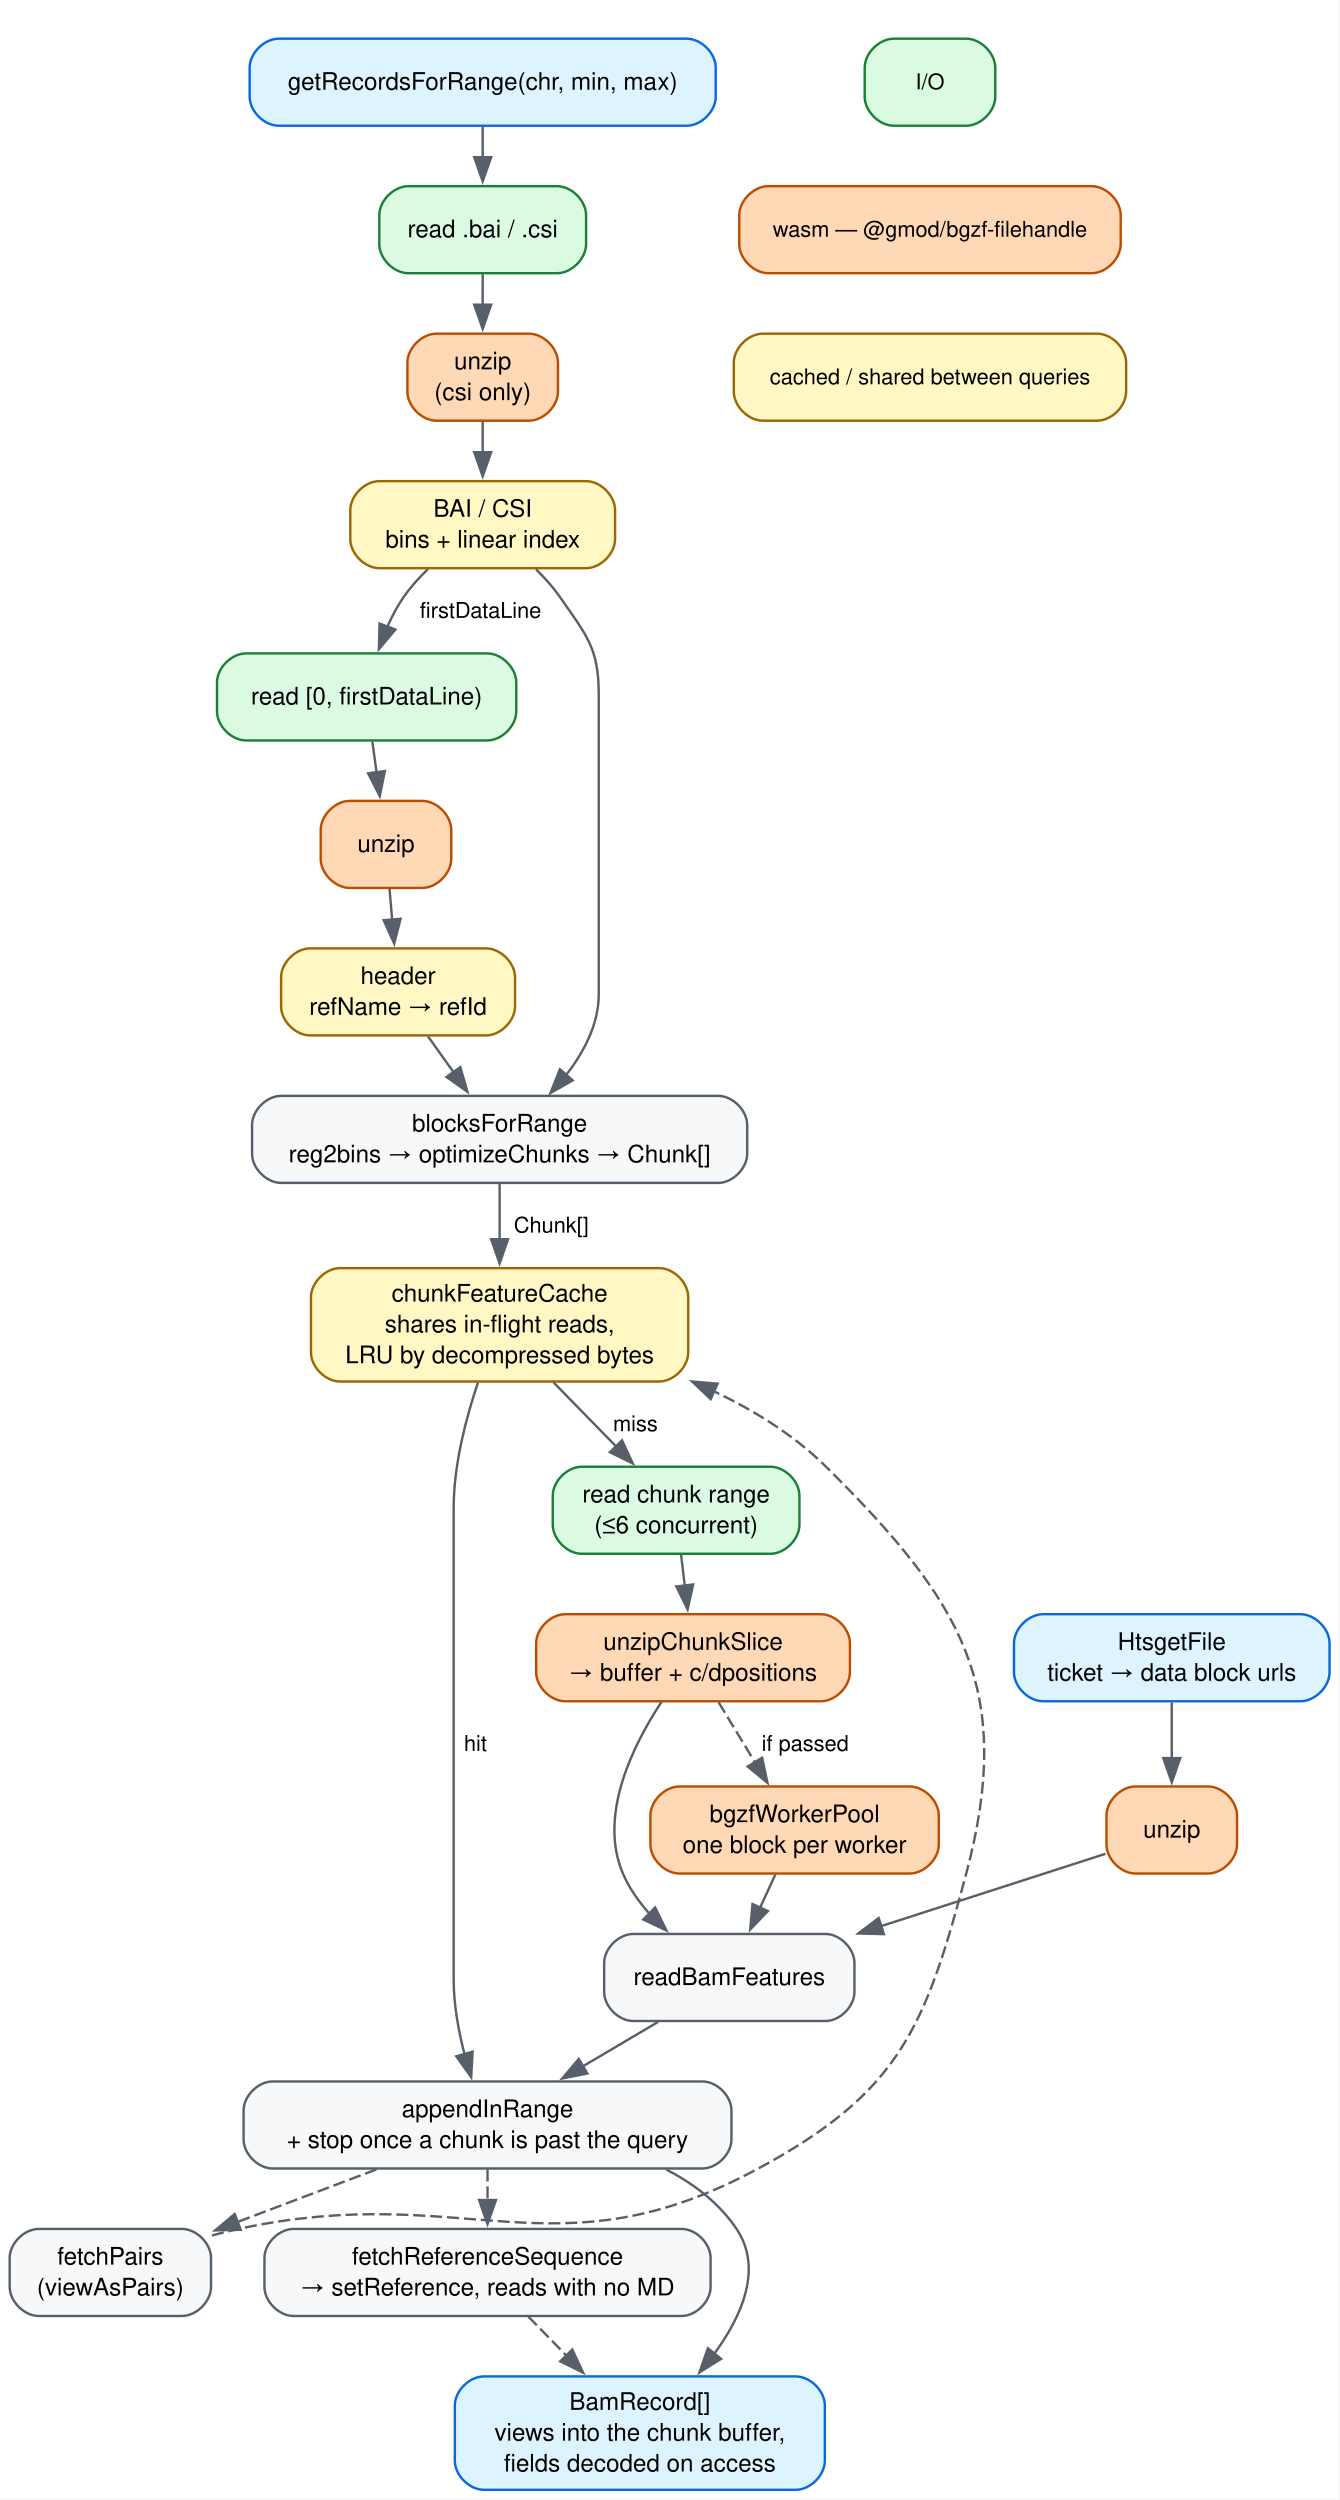
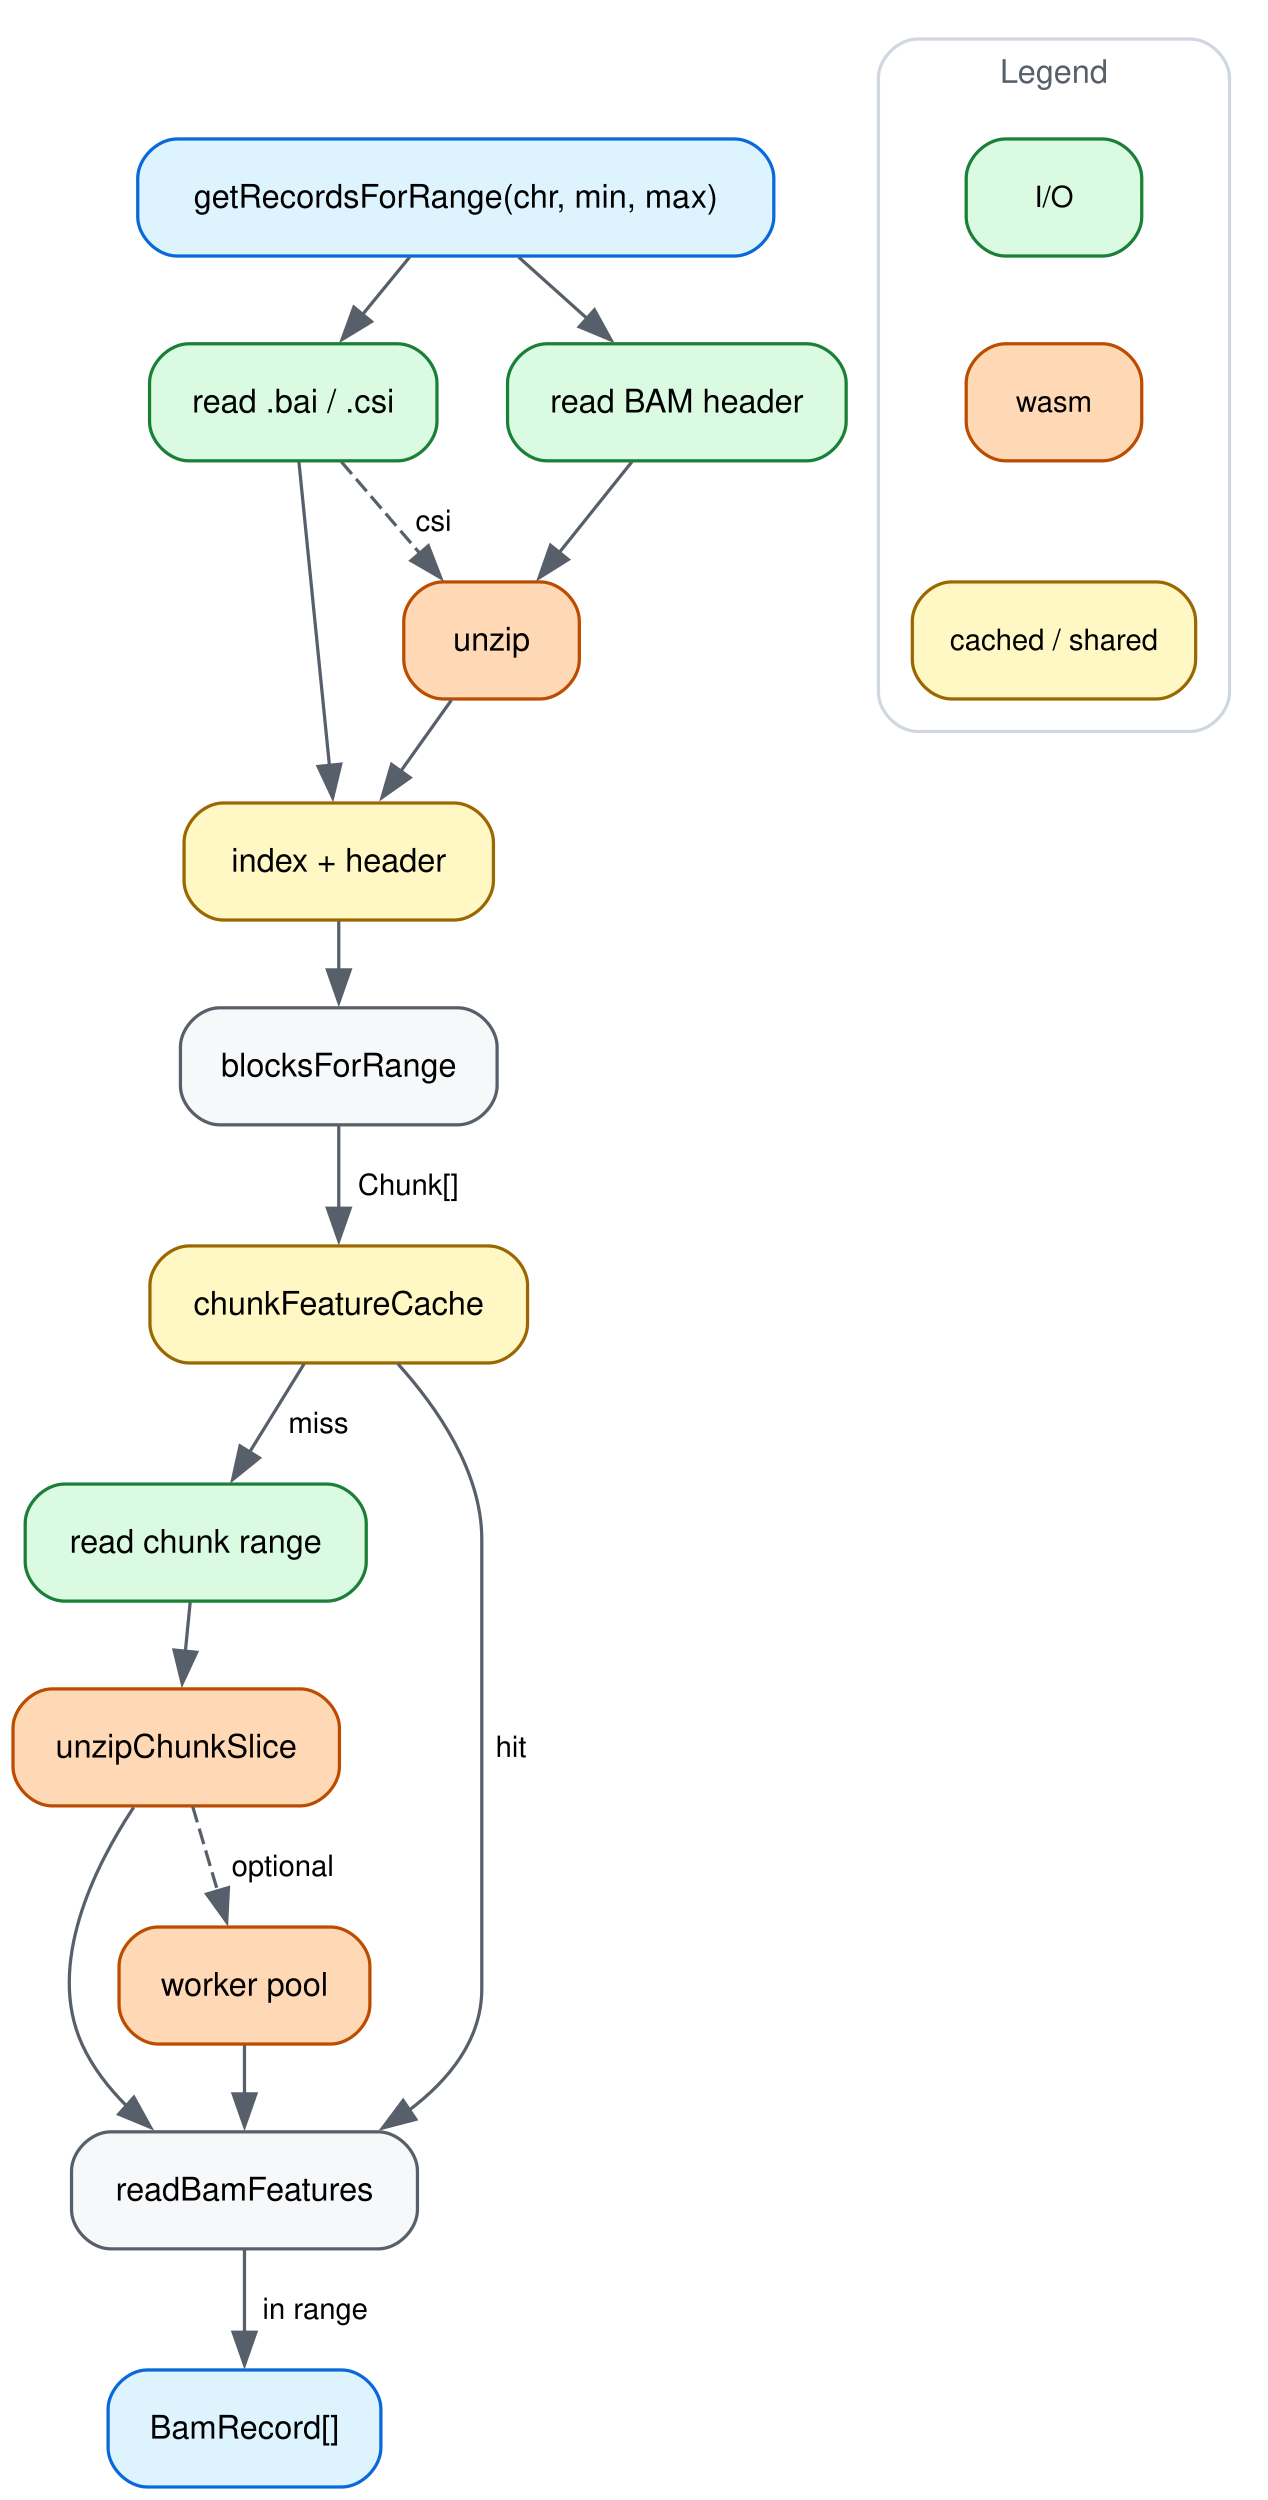
- <svg xmlns="http://www.w3.org/2000/svg" width="554pt" height="1034pt" viewBox="0.00 0.00 554.00 1034.00">
-   <g id="graph0" class="graph" transform="scale(1 1) rotate(0) translate(4 1029.78)">
-     <polygon fill="white" stroke="none" points="-4,4 -4,-1029.78 549.9,-1029.78 549.9,4 -4,4" />
+ <svg xmlns="http://www.w3.org/2000/svg" width="390pt" height="769pt" viewBox="0.00 0.00 390.00 769.00">
+   <g id="graph0" class="graph" transform="scale(1 1) rotate(0) translate(4 765)">
+     <polygon fill="white" stroke="none" points="-4,4 -4,-765 386.2,-765 386.2,4 -4,4" />
    <g id="clust1" class="cluster">
-       <polygon fill="white" stroke="white" points="295.64,-851.78 295.64,-1017.78 465.64,-1017.78 465.64,-851.78 295.64,-851.78" />
+       <path fill="white" stroke="#d0d7de" d="M278.2,-540C278.2,-540 362.2,-540 362.2,-540 368.2,-540 374.2,-546 374.2,-552 374.2,-552 374.2,-741 374.2,-741 374.2,-747 368.2,-753 362.2,-753 362.2,-753 278.2,-753 278.2,-753 272.2,-753 266.2,-747 266.2,-741 266.2,-741 266.2,-552 266.2,-552 266.2,-546 272.2,-540 278.2,-540" />
+       <text xml:space="preserve" text-anchor="middle" x="320.2" y="-739.5" font-family="Helvetica,sans-Serif" font-size="10.00" fill="#57606a">Legend</text>
    </g>
    <g id="node1" class="node">
-       <path fill="#ddf4ff" stroke="#0969da" d="M280.03,-1013.78C280.03,-1013.78 111.25,-1013.78 111.25,-1013.78 105.25,-1013.78 99.25,-1007.78 99.25,-1001.78 99.25,-1001.78 99.25,-989.78 99.25,-989.78 99.25,-983.78 105.25,-977.78 111.25,-977.78 111.25,-977.78 280.03,-977.78 280.03,-977.78 286.03,-977.78 292.03,-983.78 292.03,-989.78 292.03,-989.78 292.03,-1001.78 292.03,-1001.78 292.03,-1007.78 286.03,-1013.78 280.03,-1013.78" />
-       <text xml:space="preserve" text-anchor="middle" x="195.64" y="-992.65" font-family="Helvetica,sans-Serif" font-size="10.00">getRecordsForRange(chr, min, max)</text>
+       <path fill="#ddf4ff" stroke="#0969da" d="M222.03,-722.25C222.03,-722.25 50.38,-722.25 50.38,-722.25 44.38,-722.25 38.37,-716.25 38.37,-710.25 38.37,-710.25 38.37,-698.25 38.37,-698.25 38.37,-692.25 44.37,-686.25 50.37,-686.25 50.37,-686.25 222.03,-686.25 222.03,-686.25 228.03,-686.25 234.03,-692.25 234.03,-698.25 234.03,-698.25 234.03,-710.25 234.03,-710.25 234.03,-716.25 228.03,-722.25 222.03,-722.25" />
+       <text xml:space="preserve" text-anchor="middle" x="136.2" y="-701.12" font-family="Helvetica,sans-Serif" font-size="10.00">getRecordsForRange(chr, min, max)</text>
+     </g>
+     <g id="node2" class="node">
+       <path fill="#dafbe1" stroke="#1a7f37" d="M118.41,-659.25C118.41,-659.25 54,-659.25 54,-659.25 48,-659.25 42,-653.25 42,-647.25 42,-647.25 42,-635.25 42,-635.25 42,-629.25 48,-623.25 54,-623.25 54,-623.25 118.41,-623.25 118.41,-623.25 124.41,-623.25 130.41,-629.25 130.41,-635.25 130.41,-635.25 130.41,-647.25 130.41,-647.25 130.41,-653.25 124.41,-659.25 118.41,-659.25" />
+       <text xml:space="preserve" text-anchor="middle" x="86.2" y="-638.12" font-family="Helvetica,sans-Serif" font-size="10.00">read .bai / .csi</text>
+     </g>
+     <g id="edge1" class="edge">
+       <path fill="none" stroke="#57606a" d="M122.01,-685.93C117.43,-680.35 112.26,-674.03 107.29,-667.97" />
+       <polygon fill="#57606a" stroke="#57606a" points="110.27,-666.08 101.22,-660.57 104.85,-670.52 110.27,-666.08" />
+     </g>
+     <g id="node3" class="node">
+       <path fill="#dafbe1" stroke="#1a7f37" d="M244.28,-659.25C244.28,-659.25 164.12,-659.25 164.12,-659.25 158.12,-659.25 152.12,-653.25 152.12,-647.25 152.12,-647.25 152.12,-635.25 152.12,-635.25 152.12,-629.25 158.12,-623.25 164.12,-623.25 164.12,-623.25 244.28,-623.25 244.28,-623.25 250.28,-623.25 256.28,-629.25 256.28,-635.25 256.28,-635.25 256.28,-647.25 256.28,-647.25 256.28,-653.25 250.28,-659.25 244.28,-659.25" />
+       <text xml:space="preserve" text-anchor="middle" x="204.2" y="-638.12" font-family="Helvetica,sans-Serif" font-size="10.00">read BAM header</text>
+     </g>
+     <g id="edge4" class="edge">
+       <path fill="none" stroke="#57606a" d="M155.51,-685.93C162.17,-679.96 169.76,-673.15 176.94,-666.71" />
+       <polygon fill="#57606a" stroke="#57606a" points="178.85,-669.69 183.96,-660.41 174.18,-664.48 178.85,-669.69" />
    </g>
    <g id="node4" class="node">
-       <path fill="#dafbe1" stroke="#1a7f37" d="M226.4,-952.78C226.4,-952.78 164.88,-952.78 164.88,-952.78 158.88,-952.78 152.88,-946.78 152.88,-940.78 152.88,-940.78 152.88,-928.78 152.88,-928.78 152.88,-922.78 158.88,-916.78 164.88,-916.78 164.88,-916.78 226.4,-916.78 226.4,-916.78 232.4,-916.78 238.4,-922.78 238.4,-928.78 238.4,-928.78 238.4,-940.78 238.4,-940.78 238.4,-946.78 232.4,-952.78 226.4,-952.78" />
-       <text xml:space="preserve" text-anchor="middle" x="195.64" y="-931.65" font-family="Helvetica,sans-Serif" font-size="10.00">read .bai / .csi</text>
+       <path fill="#ffd8b5" stroke="#bc4c00" d="M162.2,-586C162.2,-586 132.2,-586 132.2,-586 126.2,-586 120.2,-580 120.2,-574 120.2,-574 120.2,-562 120.2,-562 120.2,-556 126.2,-550 132.2,-550 132.2,-550 162.2,-550 162.2,-550 168.2,-550 174.2,-556 174.2,-562 174.2,-562 174.2,-574 174.2,-574 174.2,-580 168.2,-586 162.2,-586" />
+       <text xml:space="preserve" text-anchor="middle" x="147.2" y="-564.88" font-family="Helvetica,sans-Serif" font-size="10.00">unzip</text>
    </g>
-     <g id="edge1" class="edge">
-       <path fill="none" stroke="#57606a" d="M195.64,-977.4C195.64,-973.35 195.64,-968.94 195.64,-964.55" />
-       <polygon fill="#57606a" stroke="#57606a" points="199.14,-964.76 195.64,-954.76 192.14,-964.76 199.14,-964.76" />
+     <g id="edge3" class="edge">
+       <path fill="none" stroke="#57606a" stroke-dasharray="5,2" d="M100.97,-623C108.24,-614.51 117.15,-604.11 125.2,-594.7" />
+       <polygon fill="#57606a" stroke="#57606a" points="127.75,-597.11 131.59,-587.24 122.43,-592.56 127.75,-597.11" />
+       <text xml:space="preserve" text-anchor="middle" x="129.36" y="-601.7" font-family="Helvetica,sans-Serif" font-size="9.00"> csi </text>
    </g>
-     <g id="node2" class="node">
-       <path fill="#ddf4ff" stroke="#0969da" d="M325.15,-46.89C325.15,-46.89 196.12,-46.89 196.12,-46.89 190.12,-46.89 184.12,-40.89 184.12,-34.89 184.12,-34.89 184.12,-12 184.12,-12 184.12,-6 190.12,0 196.12,0 196.12,0 325.15,0 325.15,0 331.15,0 337.15,-6 337.15,-12 337.15,-12 337.15,-34.89 337.15,-34.89 337.15,-40.89 331.15,-46.89 325.15,-46.89" />
-       <text xml:space="preserve" text-anchor="middle" x="260.64" y="-33.07" font-family="Helvetica,sans-Serif" font-size="10.00">BamRecord[]</text>
-       <text xml:space="preserve" text-anchor="middle" x="260.64" y="-20.32" font-family="Helvetica,sans-Serif" font-size="10.00">views into the chunk buffer,</text>
-       <text xml:space="preserve" text-anchor="middle" x="260.64" y="-7.57" font-family="Helvetica,sans-Serif" font-size="10.00">fields decoded on access</text>
+     <g id="node5" class="node">
+       <path fill="#fff8c5" stroke="#9a6700" d="M135.78,-518C135.78,-518 64.62,-518 64.62,-518 58.62,-518 52.62,-512 52.62,-506 52.62,-506 52.62,-494 52.62,-494 52.62,-488 58.62,-482 64.62,-482 64.62,-482 135.78,-482 135.78,-482 141.78,-482 147.78,-488 147.78,-494 147.78,-494 147.78,-506 147.78,-506 147.78,-512 141.78,-518 135.78,-518" />
+       <text xml:space="preserve" text-anchor="middle" x="100.2" y="-496.88" font-family="Helvetica,sans-Serif" font-size="10.00">index + header</text>
    </g>
-     <g id="node3" class="node">
-       <path fill="#ddf4ff" stroke="#0969da" d="M533.9,-362.14C533.9,-362.14 427.38,-362.14 427.38,-362.14 421.38,-362.14 415.38,-356.14 415.38,-350.14 415.38,-350.14 415.38,-338.14 415.38,-338.14 415.38,-332.14 421.38,-326.14 427.38,-326.14 427.38,-326.14 533.9,-326.14 533.9,-326.14 539.9,-326.14 545.9,-332.14 545.9,-338.14 545.9,-338.14 545.9,-350.14 545.9,-350.14 545.9,-356.14 539.9,-362.14 533.9,-362.14" />
-       <text xml:space="preserve" text-anchor="middle" x="480.64" y="-347.39" font-family="Helvetica,sans-Serif" font-size="10.00">HtsgetFile</text>
-       <text xml:space="preserve" text-anchor="middle" x="480.64" y="-334.64" font-family="Helvetica,sans-Serif" font-size="10.00">ticket → data block urls</text>
+     <g id="edge2" class="edge">
+       <path fill="none" stroke="#57606a" d="M87.95,-622.9C90.3,-599.52 94.51,-557.64 97.33,-529.58" />
+       <polygon fill="#57606a" stroke="#57606a" points="100.81,-529.94 98.33,-519.64 93.85,-529.24 100.81,-529.94" />
+     </g>
+     <g id="edge5" class="edge">
+       <path fill="none" stroke="#57606a" d="M190.41,-623C183.69,-614.6 175.46,-604.32 168,-594.99" />
+       <polygon fill="#57606a" stroke="#57606a" points="170.8,-592.89 161.82,-587.27 165.34,-597.27 170.8,-592.89" />
+     </g>
+     <g id="edge6" class="edge">
+       <path fill="none" stroke="#57606a" d="M134.86,-549.66C130.04,-542.89 124.4,-534.98 119.1,-527.53" />
+       <polygon fill="#57606a" stroke="#57606a" points="122.16,-525.8 113.51,-519.69 116.46,-529.86 122.16,-525.8" />
+     </g>
+     <g id="node6" class="node">
+       <path fill="#f6f8fa" stroke="#57606a" d="M136.91,-455C136.91,-455 63.5,-455 63.5,-455 57.5,-455 51.5,-449 51.5,-443 51.5,-443 51.5,-431 51.5,-431 51.5,-425 57.5,-419 63.5,-419 63.5,-419 136.91,-419 136.91,-419 142.91,-419 148.91,-425 148.91,-431 148.91,-431 148.91,-443 148.91,-443 148.91,-449 142.91,-455 136.91,-455" />
+       <text xml:space="preserve" text-anchor="middle" x="100.2" y="-433.88" font-family="Helvetica,sans-Serif" font-size="10.00">blocksForRange</text>
+     </g>
+     <g id="edge7" class="edge">
+       <path fill="none" stroke="#57606a" d="M100.2,-481.68C100.2,-476.88 100.2,-471.53 100.2,-466.27" />
+       <polygon fill="#57606a" stroke="#57606a" points="103.71,-466.66 100.21,-456.66 96.71,-466.66 103.71,-466.66" />
+     </g>
+     <g id="node7" class="node">
+       <path fill="#fff8c5" stroke="#9a6700" d="M146.28,-381.75C146.28,-381.75 54.12,-381.75 54.12,-381.75 48.12,-381.75 42.12,-375.75 42.12,-369.75 42.12,-369.75 42.12,-357.75 42.12,-357.75 42.12,-351.75 48.12,-345.75 54.12,-345.75 54.12,-345.75 146.28,-345.75 146.28,-345.75 152.28,-345.75 158.28,-351.75 158.28,-357.75 158.28,-357.75 158.28,-369.75 158.28,-369.75 158.28,-375.75 152.28,-381.75 146.28,-381.75" />
+       <text xml:space="preserve" text-anchor="middle" x="100.2" y="-360.62" font-family="Helvetica,sans-Serif" font-size="10.00">chunkFeatureCache</text>
+     </g>
+     <g id="edge8" class="edge">
+       <path fill="none" stroke="#57606a" d="M100.2,-418.75C100.2,-411.05 100.2,-401.77 100.2,-393.09" />
+       <polygon fill="#57606a" stroke="#57606a" points="103.71,-393.35 100.21,-383.35 96.71,-393.35 103.71,-393.35" />
+       <text xml:space="preserve" text-anchor="middle" x="121.58" y="-397.45" font-family="Helvetica,sans-Serif" font-size="9.00"> Chunk[] </text>
+     </g>
+     <g id="node8" class="node">
+       <path fill="#dafbe1" stroke="#1a7f37" d="M96.66,-308.5C96.66,-308.5 15.75,-308.5 15.75,-308.5 9.75,-308.5 3.75,-302.5 3.75,-296.5 3.75,-296.5 3.75,-284.5 3.75,-284.5 3.75,-278.5 9.75,-272.5 15.75,-272.5 15.75,-272.5 96.66,-272.5 96.66,-272.5 102.66,-272.5 108.66,-278.5 108.66,-284.5 108.66,-284.5 108.66,-296.5 108.66,-296.5 108.66,-302.5 102.66,-308.5 96.66,-308.5" />
+       <text xml:space="preserve" text-anchor="middle" x="56.2" y="-287.38" font-family="Helvetica,sans-Serif" font-size="10.00">read chunk range</text>
+     </g>
+     <g id="edge9" class="edge">
+       <path fill="none" stroke="#57606a" d="M89.55,-345.5C84.53,-337.36 78.41,-327.46 72.8,-318.37" />
+       <polygon fill="#57606a" stroke="#57606a" points="75.79,-316.55 67.55,-309.88 69.83,-320.22 75.79,-316.55" />
+       <text xml:space="preserve" text-anchor="middle" x="93.96" y="-324.2" font-family="Helvetica,sans-Serif" font-size="9.00"> miss </text>
+     </g>
+     <g id="node11" class="node">
+       <path fill="#f6f8fa" stroke="#57606a" d="M112.41,-109.25C112.41,-109.25 30,-109.25 30,-109.25 24,-109.25 18,-103.25 18,-97.25 18,-97.25 18,-85.25 18,-85.25 18,-79.25 24,-73.25 30,-73.25 30,-73.25 112.41,-73.25 112.41,-73.25 118.41,-73.25 124.41,-79.25 124.41,-85.25 124.41,-85.25 124.41,-97.25 124.41,-97.25 124.41,-103.25 118.41,-109.25 112.41,-109.25" />
+       <text xml:space="preserve" text-anchor="middle" x="71.2" y="-88.12" font-family="Helvetica,sans-Serif" font-size="10.00">readBamFeatures</text>
+     </g>
+     <g id="edge14" class="edge">
+       <path fill="none" stroke="#57606a" d="M118.36,-345.51C130.48,-332.09 144.2,-312.29 144.2,-291.5 144.2,-291.5 144.2,-291.5 144.2,-153.25 144.2,-137.7 134.33,-125.34 121.85,-115.92" />
+       <polygon fill="#57606a" stroke="#57606a" points="123.91,-113.09 113.66,-110.42 120.01,-118.9 123.91,-113.09" />
+       <text xml:space="preserve" text-anchor="middle" x="153.2" y="-224.57" font-family="Helvetica,sans-Serif" font-size="9.00"> hit </text>
    </g>
    <g id="node9" class="node">
-       <path fill="#ffd8b5" stroke="#bc4c00" d="M495.64,-290.89C495.64,-290.89 465.64,-290.89 465.64,-290.89 459.64,-290.89 453.64,-284.89 453.64,-278.89 453.64,-278.89 453.64,-266.89 453.64,-266.89 453.64,-260.89 459.64,-254.89 465.64,-254.89 465.64,-254.89 495.64,-254.89 495.64,-254.89 501.64,-254.89 507.64,-260.89 507.64,-266.89 507.64,-266.89 507.64,-278.89 507.64,-278.89 507.64,-284.89 501.64,-290.89 495.64,-290.89" />
-       <text xml:space="preserve" text-anchor="middle" x="480.64" y="-269.76" font-family="Helvetica,sans-Serif" font-size="10.00">unzip</text>
+       <path fill="#ffd8b5" stroke="#bc4c00" d="M88.41,-245.5C88.41,-245.5 12,-245.5 12,-245.5 6,-245.5 0,-239.5 0,-233.5 0,-233.5 0,-221.5 0,-221.5 0,-215.5 6,-209.5 12,-209.5 12,-209.5 88.41,-209.5 88.41,-209.5 94.41,-209.5 100.41,-215.5 100.41,-221.5 100.41,-221.5 100.41,-233.5 100.41,-233.5 100.41,-239.5 94.41,-245.5 88.41,-245.5" />
+       <text xml:space="preserve" text-anchor="middle" x="50.2" y="-224.38" font-family="Helvetica,sans-Serif" font-size="10.00">unzipChunkSlice</text>
+     </g>
+     <g id="edge10" class="edge">
+       <path fill="none" stroke="#57606a" d="M54.5,-272.18C54.03,-267.38 53.5,-262.03 52.99,-256.77" />
+       <polygon fill="#57606a" stroke="#57606a" points="56.5,-256.76 52.04,-247.16 49.54,-257.45 56.5,-256.76" />
+     </g>
+     <g id="node10" class="node">
+       <path fill="#ffd8b5" stroke="#bc4c00" d="M97.78,-172.25C97.78,-172.25 44.62,-172.25 44.62,-172.25 38.62,-172.25 32.62,-166.25 32.62,-160.25 32.62,-160.25 32.62,-148.25 32.62,-148.25 32.62,-142.25 38.62,-136.25 44.62,-136.25 44.62,-136.25 97.78,-136.25 97.78,-136.25 103.78,-136.25 109.78,-142.25 109.78,-148.25 109.78,-148.25 109.78,-160.25 109.78,-160.25 109.78,-166.25 103.78,-172.25 97.78,-172.25" />
+       <text xml:space="preserve" text-anchor="middle" x="71.2" y="-151.12" font-family="Helvetica,sans-Serif" font-size="10.00">worker pool</text>
+     </g>
+     <g id="edge11" class="edge">
+       <path fill="none" stroke="#57606a" stroke-dasharray="5,2" d="M55.29,-209.25C57.58,-201.46 60.36,-192.06 62.94,-183.3" />
+       <polygon fill="#57606a" stroke="#57606a" points="66.27,-184.37 65.74,-173.79 59.56,-182.39 66.27,-184.37" />
+       <text xml:space="preserve" text-anchor="middle" x="82.96" y="-187.95" font-family="Helvetica,sans-Serif" font-size="9.00"> optional </text>
+     </g>
+     <g id="edge12" class="edge">
+       <path fill="none" stroke="#57606a" d="M37.13,-209.1C24.93,-190.6 10.15,-160.69 21.2,-136.25 24.41,-129.17 29.37,-122.78 34.95,-117.2" />
+       <polygon fill="#57606a" stroke="#57606a" points="37.18,-119.9 42.31,-110.62 32.52,-114.67 37.18,-119.9" />
+     </g>
+     <g id="edge13" class="edge">
+       <path fill="none" stroke="#57606a" d="M71.2,-135.93C71.2,-131.13 71.2,-125.78 71.2,-120.52" />
+       <polygon fill="#57606a" stroke="#57606a" points="74.71,-120.91 71.21,-110.91 67.71,-120.91 74.71,-120.91" />
+     </g>
+     <g id="node12" class="node">
+       <path fill="#ddf4ff" stroke="#0969da" d="M101.16,-36C101.16,-36 41.25,-36 41.25,-36 35.25,-36 29.25,-30 29.25,-24 29.25,-24 29.25,-12 29.25,-12 29.25,-6 35.25,0 41.25,0 41.25,0 101.16,0 101.16,0 107.16,0 113.16,-6 113.16,-12 113.16,-12 113.16,-24 113.16,-24 113.16,-30 107.16,-36 101.16,-36" />
+       <text xml:space="preserve" text-anchor="middle" x="71.2" y="-14.88" font-family="Helvetica,sans-Serif" font-size="10.00">BamRecord[]</text>
    </g>
    <g id="edge15" class="edge">
-       <path fill="none" stroke="#57606a" d="M480.64,-325.67C480.64,-318.64 480.64,-310.36 480.64,-302.5" />
-       <polygon fill="#57606a" stroke="#57606a" points="484.14,-302.63 480.64,-292.63 477.14,-302.63 484.14,-302.63" />
-     </g>
-     <g id="node7" class="node">
-       <path fill="#ffd8b5" stroke="#bc4c00" d="M214.78,-891.78C214.78,-891.78 176.5,-891.78 176.5,-891.78 170.5,-891.78 164.5,-885.78 164.5,-879.78 164.5,-879.78 164.5,-867.78 164.5,-867.78 164.5,-861.78 170.5,-855.78 176.5,-855.78 176.5,-855.78 214.78,-855.78 214.78,-855.78 220.78,-855.78 226.78,-861.78 226.78,-867.78 226.78,-867.78 226.78,-879.78 226.78,-879.78 226.78,-885.78 220.78,-891.78 214.78,-891.78" />
-       <text xml:space="preserve" text-anchor="middle" x="195.64" y="-877.03" font-family="Helvetica,sans-Serif" font-size="10.00">unzip</text>
-       <text xml:space="preserve" text-anchor="middle" x="195.64" y="-864.28" font-family="Helvetica,sans-Serif" font-size="10.00">(csi only)</text>
-     </g>
-     <g id="edge2" class="edge">
-       <path fill="none" stroke="#57606a" d="M195.64,-916.4C195.64,-912.35 195.64,-907.94 195.64,-903.55" />
-       <polygon fill="#57606a" stroke="#57606a" points="199.14,-903.76 195.64,-893.76 192.14,-903.76 199.14,-903.76" />
-     </g>
-     <g id="node5" class="node">
-       <path fill="#dafbe1" stroke="#1a7f37" d="M197.53,-759.53C197.53,-759.53 97.75,-759.53 97.75,-759.53 91.75,-759.53 85.75,-753.53 85.75,-747.53 85.75,-747.53 85.75,-735.53 85.75,-735.53 85.75,-729.53 91.75,-723.53 97.75,-723.53 97.75,-723.53 197.53,-723.53 197.53,-723.53 203.53,-723.53 209.53,-729.53 209.53,-735.53 209.53,-735.53 209.53,-747.53 209.53,-747.53 209.53,-753.53 203.53,-759.53 197.53,-759.53" />
-       <text xml:space="preserve" text-anchor="middle" x="147.64" y="-738.4" font-family="Helvetica,sans-Serif" font-size="10.00">read [0, firstDataLine)</text>
-     </g>
-     <g id="node8" class="node">
-       <path fill="#ffd8b5" stroke="#bc4c00" d="M170.64,-698.53C170.64,-698.53 140.64,-698.53 140.64,-698.53 134.64,-698.53 128.64,-692.53 128.64,-686.53 128.64,-686.53 128.64,-674.53 128.64,-674.53 128.64,-668.53 134.64,-662.53 140.64,-662.53 140.64,-662.53 170.64,-662.53 170.64,-662.53 176.64,-662.53 182.64,-668.53 182.64,-674.53 182.64,-674.53 182.64,-686.53 182.64,-686.53 182.64,-692.53 176.64,-698.53 170.64,-698.53" />
-       <text xml:space="preserve" text-anchor="middle" x="155.64" y="-677.4" font-family="Helvetica,sans-Serif" font-size="10.00">unzip</text>
-     </g>
-     <g id="edge5" class="edge">
-       <path fill="none" stroke="#57606a" d="M150,-723.15C150.55,-719.1 151.14,-714.69 151.74,-710.3" />
-       <polygon fill="#57606a" stroke="#57606a" points="155.19,-710.87 153.07,-700.49 148.26,-709.93 155.19,-710.87" />
-     </g>
-     <g id="node6" class="node">
-       <path fill="#dafbe1" stroke="#1a7f37" d="M314.65,-423.14C314.65,-423.14 236.62,-423.14 236.62,-423.14 230.62,-423.14 224.62,-417.14 224.62,-411.14 224.62,-411.14 224.62,-399.14 224.62,-399.14 224.62,-393.14 230.62,-387.14 236.62,-387.14 236.62,-387.14 314.65,-387.14 314.65,-387.14 320.65,-387.14 326.65,-393.14 326.65,-399.14 326.65,-399.14 326.65,-411.14 326.65,-411.14 326.65,-417.14 320.65,-423.14 314.65,-423.14" />
-       <text xml:space="preserve" text-anchor="middle" x="275.64" y="-408.39" font-family="Helvetica,sans-Serif" font-size="10.00">read chunk range</text>
-       <text xml:space="preserve" text-anchor="middle" x="275.64" y="-395.64" font-family="Helvetica,sans-Serif" font-size="10.00">(≤6 concurrent)</text>
-     </g>
-     <g id="node10" class="node">
-       <path fill="#ffd8b5" stroke="#bc4c00" d="M335.53,-362.14C335.53,-362.14 229.75,-362.14 229.75,-362.14 223.75,-362.14 217.75,-356.14 217.75,-350.14 217.75,-350.14 217.75,-338.14 217.75,-338.14 217.75,-332.14 223.75,-326.14 229.75,-326.14 229.75,-326.14 335.53,-326.14 335.53,-326.14 341.53,-326.14 347.53,-332.14 347.53,-338.14 347.53,-338.14 347.53,-350.14 347.53,-350.14 347.53,-356.14 341.53,-362.14 335.53,-362.14" />
-       <text xml:space="preserve" text-anchor="middle" x="282.64" y="-347.39" font-family="Helvetica,sans-Serif" font-size="10.00">unzipChunkSlice</text>
-       <text xml:space="preserve" text-anchor="middle" x="282.64" y="-334.64" font-family="Helvetica,sans-Serif" font-size="10.00">→ buffer + c/dpositions</text>
-     </g>
-     <g id="edge11" class="edge">
-       <path fill="none" stroke="#57606a" d="M277.7,-386.76C278.18,-382.71 278.71,-378.3 279.23,-373.91" />
-       <polygon fill="#57606a" stroke="#57606a" points="282.69,-374.45 280.39,-364.11 275.74,-373.62 282.69,-374.45" />
-     </g>
-     <g id="node12" class="node">
-       <path fill="#fff8c5" stroke="#9a6700" d="M238.4,-830.78C238.4,-830.78 152.88,-830.78 152.88,-830.78 146.88,-830.78 140.88,-824.78 140.88,-818.78 140.88,-818.78 140.88,-806.78 140.88,-806.78 140.88,-800.78 146.88,-794.78 152.88,-794.78 152.88,-794.78 238.4,-794.78 238.4,-794.78 244.4,-794.78 250.4,-800.78 250.4,-806.78 250.4,-806.78 250.4,-818.78 250.4,-818.78 250.4,-824.78 244.4,-830.78 238.4,-830.78" />
-       <text xml:space="preserve" text-anchor="middle" x="195.64" y="-816.03" font-family="Helvetica,sans-Serif" font-size="10.00">BAI / CSI</text>
-       <text xml:space="preserve" text-anchor="middle" x="195.64" y="-803.28" font-family="Helvetica,sans-Serif" font-size="10.00">bins + linear index</text>
-     </g>
-     <g id="edge3" class="edge">
-       <path fill="none" stroke="#57606a" d="M195.64,-855.4C195.64,-851.35 195.64,-846.94 195.64,-842.55" />
-       <polygon fill="#57606a" stroke="#57606a" points="199.14,-842.76 195.64,-832.76 192.14,-842.76 199.14,-842.76" />
+       <path fill="none" stroke="#57606a" d="M71.2,-73C71.2,-65.3 71.2,-56.02 71.2,-47.34" />
+       <polygon fill="#57606a" stroke="#57606a" points="74.71,-47.6 71.21,-37.6 67.71,-47.6 74.71,-47.6" />
+       <text xml:space="preserve" text-anchor="middle" x="92.95" y="-51.7" font-family="Helvetica,sans-Serif" font-size="9.00"> in range </text>
    </g>
    <g id="node13" class="node">
-       <path fill="#fff8c5" stroke="#9a6700" d="M197.03,-637.53C197.03,-637.53 124.25,-637.53 124.25,-637.53 118.25,-637.53 112.25,-631.53 112.25,-625.53 112.25,-625.53 112.25,-613.53 112.25,-613.53 112.25,-607.53 118.25,-601.53 124.25,-601.53 124.25,-601.53 197.03,-601.53 197.03,-601.53 203.03,-601.53 209.03,-607.53 209.03,-613.53 209.03,-613.53 209.03,-625.53 209.03,-625.53 209.03,-631.53 203.03,-637.53 197.03,-637.53" />
-       <text xml:space="preserve" text-anchor="middle" x="160.64" y="-622.78" font-family="Helvetica,sans-Serif" font-size="10.00">header</text>
-       <text xml:space="preserve" text-anchor="middle" x="160.64" y="-610.03" font-family="Helvetica,sans-Serif" font-size="10.00">refName → refId</text>
+       <path fill="#dafbe1" stroke="#1a7f37" d="M335.2,-722.25C335.2,-722.25 305.2,-722.25 305.2,-722.25 299.2,-722.25 293.2,-716.25 293.2,-710.25 293.2,-710.25 293.2,-698.25 293.2,-698.25 293.2,-692.25 299.2,-686.25 305.2,-686.25 305.2,-686.25 335.2,-686.25 335.2,-686.25 341.2,-686.25 347.2,-692.25 347.2,-698.25 347.2,-698.25 347.2,-710.25 347.2,-710.25 347.2,-716.25 341.2,-722.25 335.2,-722.25" />
+       <text xml:space="preserve" text-anchor="middle" x="320.2" y="-701.33" font-family="Helvetica,sans-Serif" font-size="9.00">I/O</text>
    </g>
-     <g id="edge6" class="edge">
-       <path fill="none" stroke="#57606a" d="M157.11,-662.15C157.46,-658.1 157.83,-653.69 158.2,-649.3" />
-       <polygon fill="#57606a" stroke="#57606a" points="161.68,-649.76 159.03,-639.5 154.7,-649.17 161.68,-649.76" />
-     </g>
-     <g id="node16" class="node">
-       <path fill="#f6f8fa" stroke="#57606a" d="M337.4,-229.89C337.4,-229.89 257.88,-229.89 257.88,-229.89 251.88,-229.89 245.88,-223.89 245.88,-217.89 245.88,-217.89 245.88,-205.89 245.88,-205.89 245.88,-199.89 251.88,-193.89 257.88,-193.89 257.88,-193.89 337.4,-193.89 337.4,-193.89 343.4,-193.89 349.4,-199.89 349.4,-205.89 349.4,-205.89 349.4,-217.89 349.4,-217.89 349.4,-223.89 343.4,-229.89 337.4,-229.89" />
-       <text xml:space="preserve" text-anchor="middle" x="297.64" y="-208.76" font-family="Helvetica,sans-Serif" font-size="10.00">readBamFeatures</text>
-     </g>
-     <g id="edge16" class="edge">
-       <path fill="none" stroke="#57606a" d="M453.24,-263.06C428.8,-255.18 392.1,-243.35 360.48,-233.15" />
-       <polygon fill="#57606a" stroke="#57606a" points="361.57,-229.82 350.98,-230.09 359.42,-236.49 361.57,-229.82" />
-     </g>
-     <g id="node11" class="node">
-       <path fill="#ffd8b5" stroke="#bc4c00" d="M372.28,-290.89C372.28,-290.89 277,-290.89 277,-290.89 271,-290.89 265,-284.89 265,-278.89 265,-278.89 265,-266.89 265,-266.89 265,-260.89 271,-254.89 277,-254.89 277,-254.89 372.28,-254.89 372.28,-254.89 378.28,-254.89 384.28,-260.89 384.28,-266.89 384.28,-266.89 384.28,-278.89 384.28,-278.89 384.28,-284.89 378.28,-290.89 372.28,-290.89" />
-       <text xml:space="preserve" text-anchor="middle" x="324.64" y="-276.14" font-family="Helvetica,sans-Serif" font-size="10.00">bgzfWorkerPool</text>
-       <text xml:space="preserve" text-anchor="middle" x="324.64" y="-263.39" font-family="Helvetica,sans-Serif" font-size="10.00">one block per worker</text>
-     </g>
-     <g id="edge12" class="edge">
-       <path fill="none" stroke="#57606a" stroke-dasharray="5,2" d="M293.24,-325.67C297.8,-318.15 303.24,-309.18 308.29,-300.84" />
-       <polygon fill="#57606a" stroke="#57606a" points="311.21,-302.78 313.41,-292.41 305.23,-299.15 311.21,-302.78" />
-       <text xml:space="preserve" text-anchor="middle" x="329.03" y="-305.59" font-family="Helvetica,sans-Serif" font-size="9.00"> if passed </text>
-     </g>
-     <g id="edge13" class="edge">
-       <path fill="none" stroke="#57606a" d="M269.62,-325.9C257.71,-307.87 243.36,-278.91 253.64,-254.89 256.25,-248.79 260.22,-243.16 264.74,-238.13" />
-       <polygon fill="#57606a" stroke="#57606a" points="266.97,-240.85 271.62,-231.33 262.05,-235.87 266.97,-240.85" />
-     </g>
-     <g id="edge14" class="edge">
-       <path fill="none" stroke="#57606a" d="M316.69,-254.51C314.67,-250.11 312.46,-245.27 310.27,-240.5" />
-       <polygon fill="#57606a" stroke="#57606a" points="313.61,-239.37 306.26,-231.73 307.24,-242.28 313.61,-239.37" />
-     </g>
-     <g id="edge4" class="edge">
-       <path fill="none" stroke="#57606a" d="M173,-794.39C169.29,-790.83 165.74,-786.91 162.89,-782.78 160.29,-779.01 158.06,-774.74 156.17,-770.43" />
-       <polygon fill="#57606a" stroke="#57606a" points="159.53,-769.4 152.71,-761.29 152.98,-771.88 159.53,-769.4" />
-       <text xml:space="preserve" text-anchor="middle" x="194.76" y="-774.23" font-family="Helvetica,sans-Serif" font-size="9.00"> firstDataLine </text>
+     <g id="node14" class="node">
+       <path fill="#ffd8b5" stroke="#bc4c00" d="M335.2,-659.25C335.2,-659.25 305.2,-659.25 305.2,-659.25 299.2,-659.25 293.2,-653.25 293.2,-647.25 293.2,-647.25 293.2,-635.25 293.2,-635.25 293.2,-629.25 299.2,-623.25 305.2,-623.25 305.2,-623.25 335.2,-623.25 335.2,-623.25 341.2,-623.25 347.2,-629.25 347.2,-635.25 347.2,-635.25 347.2,-647.25 347.2,-647.25 347.2,-653.25 341.2,-659.25 335.2,-659.25" />
+       <text xml:space="preserve" text-anchor="middle" x="320.2" y="-638.33" font-family="Helvetica,sans-Serif" font-size="9.00">wasm</text>
    </g>
    <g id="node15" class="node">
-       <path fill="#f6f8fa" stroke="#57606a" d="M293.03,-576.53C293.03,-576.53 112.25,-576.53 112.25,-576.53 106.25,-576.53 100.25,-570.53 100.25,-564.53 100.25,-564.53 100.25,-552.53 100.25,-552.53 100.25,-546.53 106.25,-540.53 112.25,-540.53 112.25,-540.53 293.03,-540.53 293.03,-540.53 299.03,-540.53 305.03,-546.53 305.03,-552.53 305.03,-552.53 305.03,-564.53 305.03,-564.53 305.03,-570.53 299.03,-576.53 293.03,-576.53" />
-       <text xml:space="preserve" text-anchor="middle" x="202.64" y="-561.78" font-family="Helvetica,sans-Serif" font-size="10.00">blocksForRange</text>
-       <text xml:space="preserve" text-anchor="middle" x="202.64" y="-549.03" font-family="Helvetica,sans-Serif" font-size="10.00">reg2bins → optimizeChunks → Chunk[]</text>
-     </g>
-     <g id="edge8" class="edge">
-       <path fill="none" stroke="#57606a" d="M217.7,-794.29C221.33,-790.74 224.82,-786.85 227.64,-782.78 238.61,-766.96 243.64,-761.78 243.64,-742.53 243.64,-742.53 243.64,-742.53 243.64,-618.53 243.64,-606.24 237.57,-594.67 230.1,-585.09" />
-       <polygon fill="#57606a" stroke="#57606a" points="232.86,-582.94 223.65,-577.7 227.58,-587.53 232.86,-582.94" />
-     </g>
-     <g id="edge7" class="edge">
-       <path fill="none" stroke="#57606a" d="M173.01,-601.15C176.32,-596.51 179.96,-591.38 183.54,-586.36" />
-       <polygon fill="#57606a" stroke="#57606a" points="186.38,-588.4 189.33,-578.23 180.68,-584.34 186.38,-588.4" />
-     </g>
-     <g id="node14" class="node">
-       <path fill="#fff8c5" stroke="#9a6700" d="M268.65,-505.28C268.65,-505.28 136.62,-505.28 136.62,-505.28 130.62,-505.28 124.62,-499.28 124.62,-493.28 124.62,-493.28 124.62,-470.39 124.62,-470.39 124.62,-464.39 130.62,-458.39 136.62,-458.39 136.62,-458.39 268.65,-458.39 268.65,-458.39 274.65,-458.39 280.65,-464.39 280.65,-470.39 280.65,-470.39 280.65,-493.28 280.65,-493.28 280.65,-499.28 274.65,-505.28 268.65,-505.28" />
-       <text xml:space="preserve" text-anchor="middle" x="202.64" y="-491.46" font-family="Helvetica,sans-Serif" font-size="10.00">chunkFeatureCache</text>
-       <text xml:space="preserve" text-anchor="middle" x="202.64" y="-478.71" font-family="Helvetica,sans-Serif" font-size="10.00">shares in-flight reads,</text>
-       <text xml:space="preserve" text-anchor="middle" x="202.64" y="-465.96" font-family="Helvetica,sans-Serif" font-size="10.00">LRU by decompressed bytes</text>
-     </g>
-     <g id="edge10" class="edge">
-       <path fill="none" stroke="#57606a" d="M224.94,-458.02C233.12,-449.65 242.42,-440.13 250.8,-431.55" />
-       <polygon fill="#57606a" stroke="#57606a" points="253.26,-434.05 257.75,-424.45 248.26,-429.15 253.26,-434.05" />
-       <text xml:space="preserve" text-anchor="middle" x="258.8" y="-437.84" font-family="Helvetica,sans-Serif" font-size="9.00"> miss </text>
-     </g>
-     <g id="node17" class="node">
-       <path fill="#f6f8fa" stroke="#57606a" d="M286.53,-168.89C286.53,-168.89 108.75,-168.89 108.75,-168.89 102.75,-168.89 96.75,-162.89 96.75,-156.89 96.75,-156.89 96.75,-144.89 96.75,-144.89 96.75,-138.89 102.75,-132.89 108.75,-132.89 108.75,-132.89 286.53,-132.89 286.53,-132.89 292.53,-132.89 298.53,-138.89 298.53,-144.89 298.53,-144.89 298.53,-156.89 298.53,-156.89 298.53,-162.89 292.53,-168.89 286.53,-168.89" />
-       <text xml:space="preserve" text-anchor="middle" x="197.64" y="-154.14" font-family="Helvetica,sans-Serif" font-size="10.00">appendInRange</text>
-       <text xml:space="preserve" text-anchor="middle" x="197.64" y="-141.39" font-family="Helvetica,sans-Serif" font-size="10.00">+ stop once a chunk is past the query</text>
-     </g>
-     <g id="edge18" class="edge">
-       <path fill="none" stroke="#57606a" d="M193.7,-458C188.77,-443.4 183.64,-423.94 183.64,-406.14 183.64,-406.14 183.64,-406.14 183.64,-210.89 183.64,-200.71 185.64,-189.81 188.12,-180.17" />
-       <polygon fill="#57606a" stroke="#57606a" points="191.46,-181.22 190.88,-170.64 184.74,-179.28 191.46,-181.22" />
-       <text xml:space="preserve" text-anchor="middle" x="192.64" y="-305.59" font-family="Helvetica,sans-Serif" font-size="9.00"> hit </text>
-     </g>
-     <g id="edge9" class="edge">
-       <path fill="none" stroke="#57606a" d="M202.64,-540.21C202.64,-533.31 202.64,-525.13 202.64,-517.14" />
-       <polygon fill="#57606a" stroke="#57606a" points="206.14,-517.24 202.64,-507.24 199.14,-517.24 206.14,-517.24" />
-       <text xml:space="preserve" text-anchor="middle" x="224.01" y="-519.98" font-family="Helvetica,sans-Serif" font-size="9.00"> Chunk[] </text>
-     </g>
-     <g id="edge17" class="edge">
-       <path fill="none" stroke="#57606a" d="M268.18,-193.51C258.4,-187.74 247.35,-181.22 236.95,-175.08" />
-       <polygon fill="#57606a" stroke="#57606a" points="238.93,-172.19 228.54,-170.12 235.38,-178.22 238.93,-172.19" />
-     </g>
-     <g id="edge23" class="edge">
-       <path fill="none" stroke="#57606a" d="M271.62,-132.44C283.08,-126.5 293.48,-118.55 300.64,-107.89 311.53,-91.69 303.07,-72.07 291.18,-55.93" />
-       <polygon fill="#57606a" stroke="#57606a" points="294.25,-54.16 285.27,-48.54 288.78,-58.54 294.25,-54.16" />
-     </g>
-     <g id="node18" class="node">
-       <path fill="#f6f8fa" stroke="#57606a" d="M71.28,-107.89C71.28,-107.89 12,-107.89 12,-107.89 6,-107.89 0,-101.89 0,-95.89 0,-95.89 0,-83.89 0,-83.89 0,-77.89 6,-71.89 12,-71.89 12,-71.89 71.28,-71.89 71.28,-71.89 77.28,-71.89 83.28,-77.89 83.28,-83.89 83.28,-83.89 83.28,-95.89 83.28,-95.89 83.28,-101.89 77.28,-107.89 71.28,-107.89" />
-       <text xml:space="preserve" text-anchor="middle" x="41.64" y="-93.14" font-family="Helvetica,sans-Serif" font-size="10.00">fetchPairs</text>
-       <text xml:space="preserve" text-anchor="middle" x="41.64" y="-80.39" font-family="Helvetica,sans-Serif" font-size="10.00">(viewAsPairs)</text>
-     </g>
-     <g id="edge19" class="edge">
-       <path fill="none" stroke="#57606a" stroke-dasharray="5,2" d="M151.68,-132.51C133.65,-125.69 112.85,-117.82 94.23,-110.78" />
-       <polygon fill="#57606a" stroke="#57606a" points="95.55,-107.54 84.96,-107.28 93.08,-114.09 95.55,-107.54" />
-     </g>
-     <g id="node19" class="node">
-       <path fill="#f6f8fa" stroke="#57606a" d="M277.9,-107.89C277.9,-107.89 117.38,-107.89 117.38,-107.89 111.38,-107.89 105.37,-101.89 105.37,-95.89 105.37,-95.89 105.37,-83.89 105.37,-83.89 105.37,-77.89 111.37,-71.89 117.37,-71.89 117.37,-71.89 277.9,-71.89 277.9,-71.89 283.9,-71.89 289.9,-77.89 289.9,-83.89 289.9,-83.89 289.9,-95.89 289.9,-95.89 289.9,-101.89 283.9,-107.89 277.9,-107.89" />
-       <text xml:space="preserve" text-anchor="middle" x="197.64" y="-93.14" font-family="Helvetica,sans-Serif" font-size="10.00">fetchReferenceSequence</text>
-       <text xml:space="preserve" text-anchor="middle" x="197.64" y="-80.39" font-family="Helvetica,sans-Serif" font-size="10.00">→ setReference, reads with no MD</text>
-     </g>
-     <g id="edge21" class="edge">
-       <path fill="none" stroke="#57606a" stroke-dasharray="5,2" d="M197.64,-132.51C197.64,-128.46 197.64,-124.05 197.64,-119.66" />
-       <polygon fill="#57606a" stroke="#57606a" points="201.14,-119.87 197.64,-109.87 194.14,-119.87 201.14,-119.87" />
-     </g>
-     <g id="edge20" class="edge">
-       <path fill="none" stroke="#57606a" stroke-dasharray="5,2" d="M83.68,-105.19C87.36,-106.19 91.05,-107.11 94.64,-107.89 188.66,-128.23 224.99,-87.18 309.64,-132.89 368.01,-164.41 378.56,-190.79 395.64,-254.89 416.01,-331.32 393.83,-367.47 337.64,-423.14 324.59,-436.06 308.2,-446.28 291.37,-454.3" />
-       <polygon fill="#57606a" stroke="#57606a" points="289.94,-451.1 282.25,-458.39 292.8,-457.49 289.94,-451.1" />
-     </g>
-     <g id="edge22" class="edge">
-       <path fill="none" stroke="#57606a" stroke-dasharray="5,2" d="M214.52,-71.62C219.42,-66.61 224.92,-60.98 230.38,-55.4" />
-       <polygon fill="#57606a" stroke="#57606a" points="232.71,-58.02 237.2,-48.42 227.71,-53.13 232.71,-58.02" />
-     </g>
-     <g id="node20" class="node">
-       <path fill="#dafbe1" stroke="#1a7f37" d="M395.64,-1013.78C395.64,-1013.78 365.64,-1013.78 365.64,-1013.78 359.64,-1013.78 353.64,-1007.78 353.64,-1001.78 353.64,-1001.78 353.64,-989.78 353.64,-989.78 353.64,-983.78 359.64,-977.78 365.64,-977.78 365.64,-977.78 395.64,-977.78 395.64,-977.78 401.64,-977.78 407.64,-983.78 407.64,-989.78 407.64,-989.78 407.64,-1001.78 407.64,-1001.78 407.64,-1007.78 401.64,-1013.78 395.64,-1013.78" />
-       <text xml:space="preserve" text-anchor="middle" x="380.64" y="-992.86" font-family="Helvetica,sans-Serif" font-size="9.00">I/O</text>
-     </g>
-     <g id="node21" class="node">
-       <path fill="#ffd8b5" stroke="#bc4c00" d="M447.52,-952.78C447.52,-952.78 313.75,-952.78 313.75,-952.78 307.75,-952.78 301.75,-946.78 301.75,-940.78 301.75,-940.78 301.75,-928.78 301.75,-928.78 301.75,-922.78 307.75,-916.78 313.75,-916.78 313.75,-916.78 447.52,-916.78 447.52,-916.78 453.52,-916.78 459.52,-922.78 459.52,-928.78 459.52,-928.78 459.52,-940.78 459.52,-940.78 459.52,-946.78 453.52,-952.78 447.52,-952.78" />
-       <text xml:space="preserve" text-anchor="middle" x="380.64" y="-931.86" font-family="Helvetica,sans-Serif" font-size="9.00">wasm — @gmod/bgzf-filehandle</text>
-     </g>
-     <g id="node22" class="node">
-       <path fill="#fff8c5" stroke="#9a6700" d="M449.77,-891.78C449.77,-891.78 311.5,-891.78 311.5,-891.78 305.5,-891.78 299.5,-885.78 299.5,-879.78 299.5,-879.78 299.5,-867.78 299.5,-867.78 299.5,-861.78 305.5,-855.78 311.5,-855.78 311.5,-855.78 449.77,-855.78 449.77,-855.78 455.77,-855.78 461.77,-861.78 461.77,-867.78 461.77,-867.78 461.77,-879.78 461.77,-879.78 461.77,-885.78 455.77,-891.78 449.77,-891.78" />
-       <text xml:space="preserve" text-anchor="middle" x="380.64" y="-870.86" font-family="Helvetica,sans-Serif" font-size="9.00">cached / shared between queries</text>
+       <path fill="#fff8c5" stroke="#9a6700" d="M351.78,-586C351.78,-586 288.63,-586 288.63,-586 282.63,-586 276.63,-580 276.63,-574 276.63,-574 276.63,-562 276.63,-562 276.63,-556 282.63,-550 288.63,-550 288.63,-550 351.78,-550 351.78,-550 357.78,-550 363.78,-556 363.78,-562 363.78,-562 363.78,-574 363.78,-574 363.78,-580 357.78,-586 351.78,-586" />
+       <text xml:space="preserve" text-anchor="middle" x="320.2" y="-565.08" font-family="Helvetica,sans-Serif" font-size="9.00">cached / shared</text>
    </g>
  </g>
</svg>
